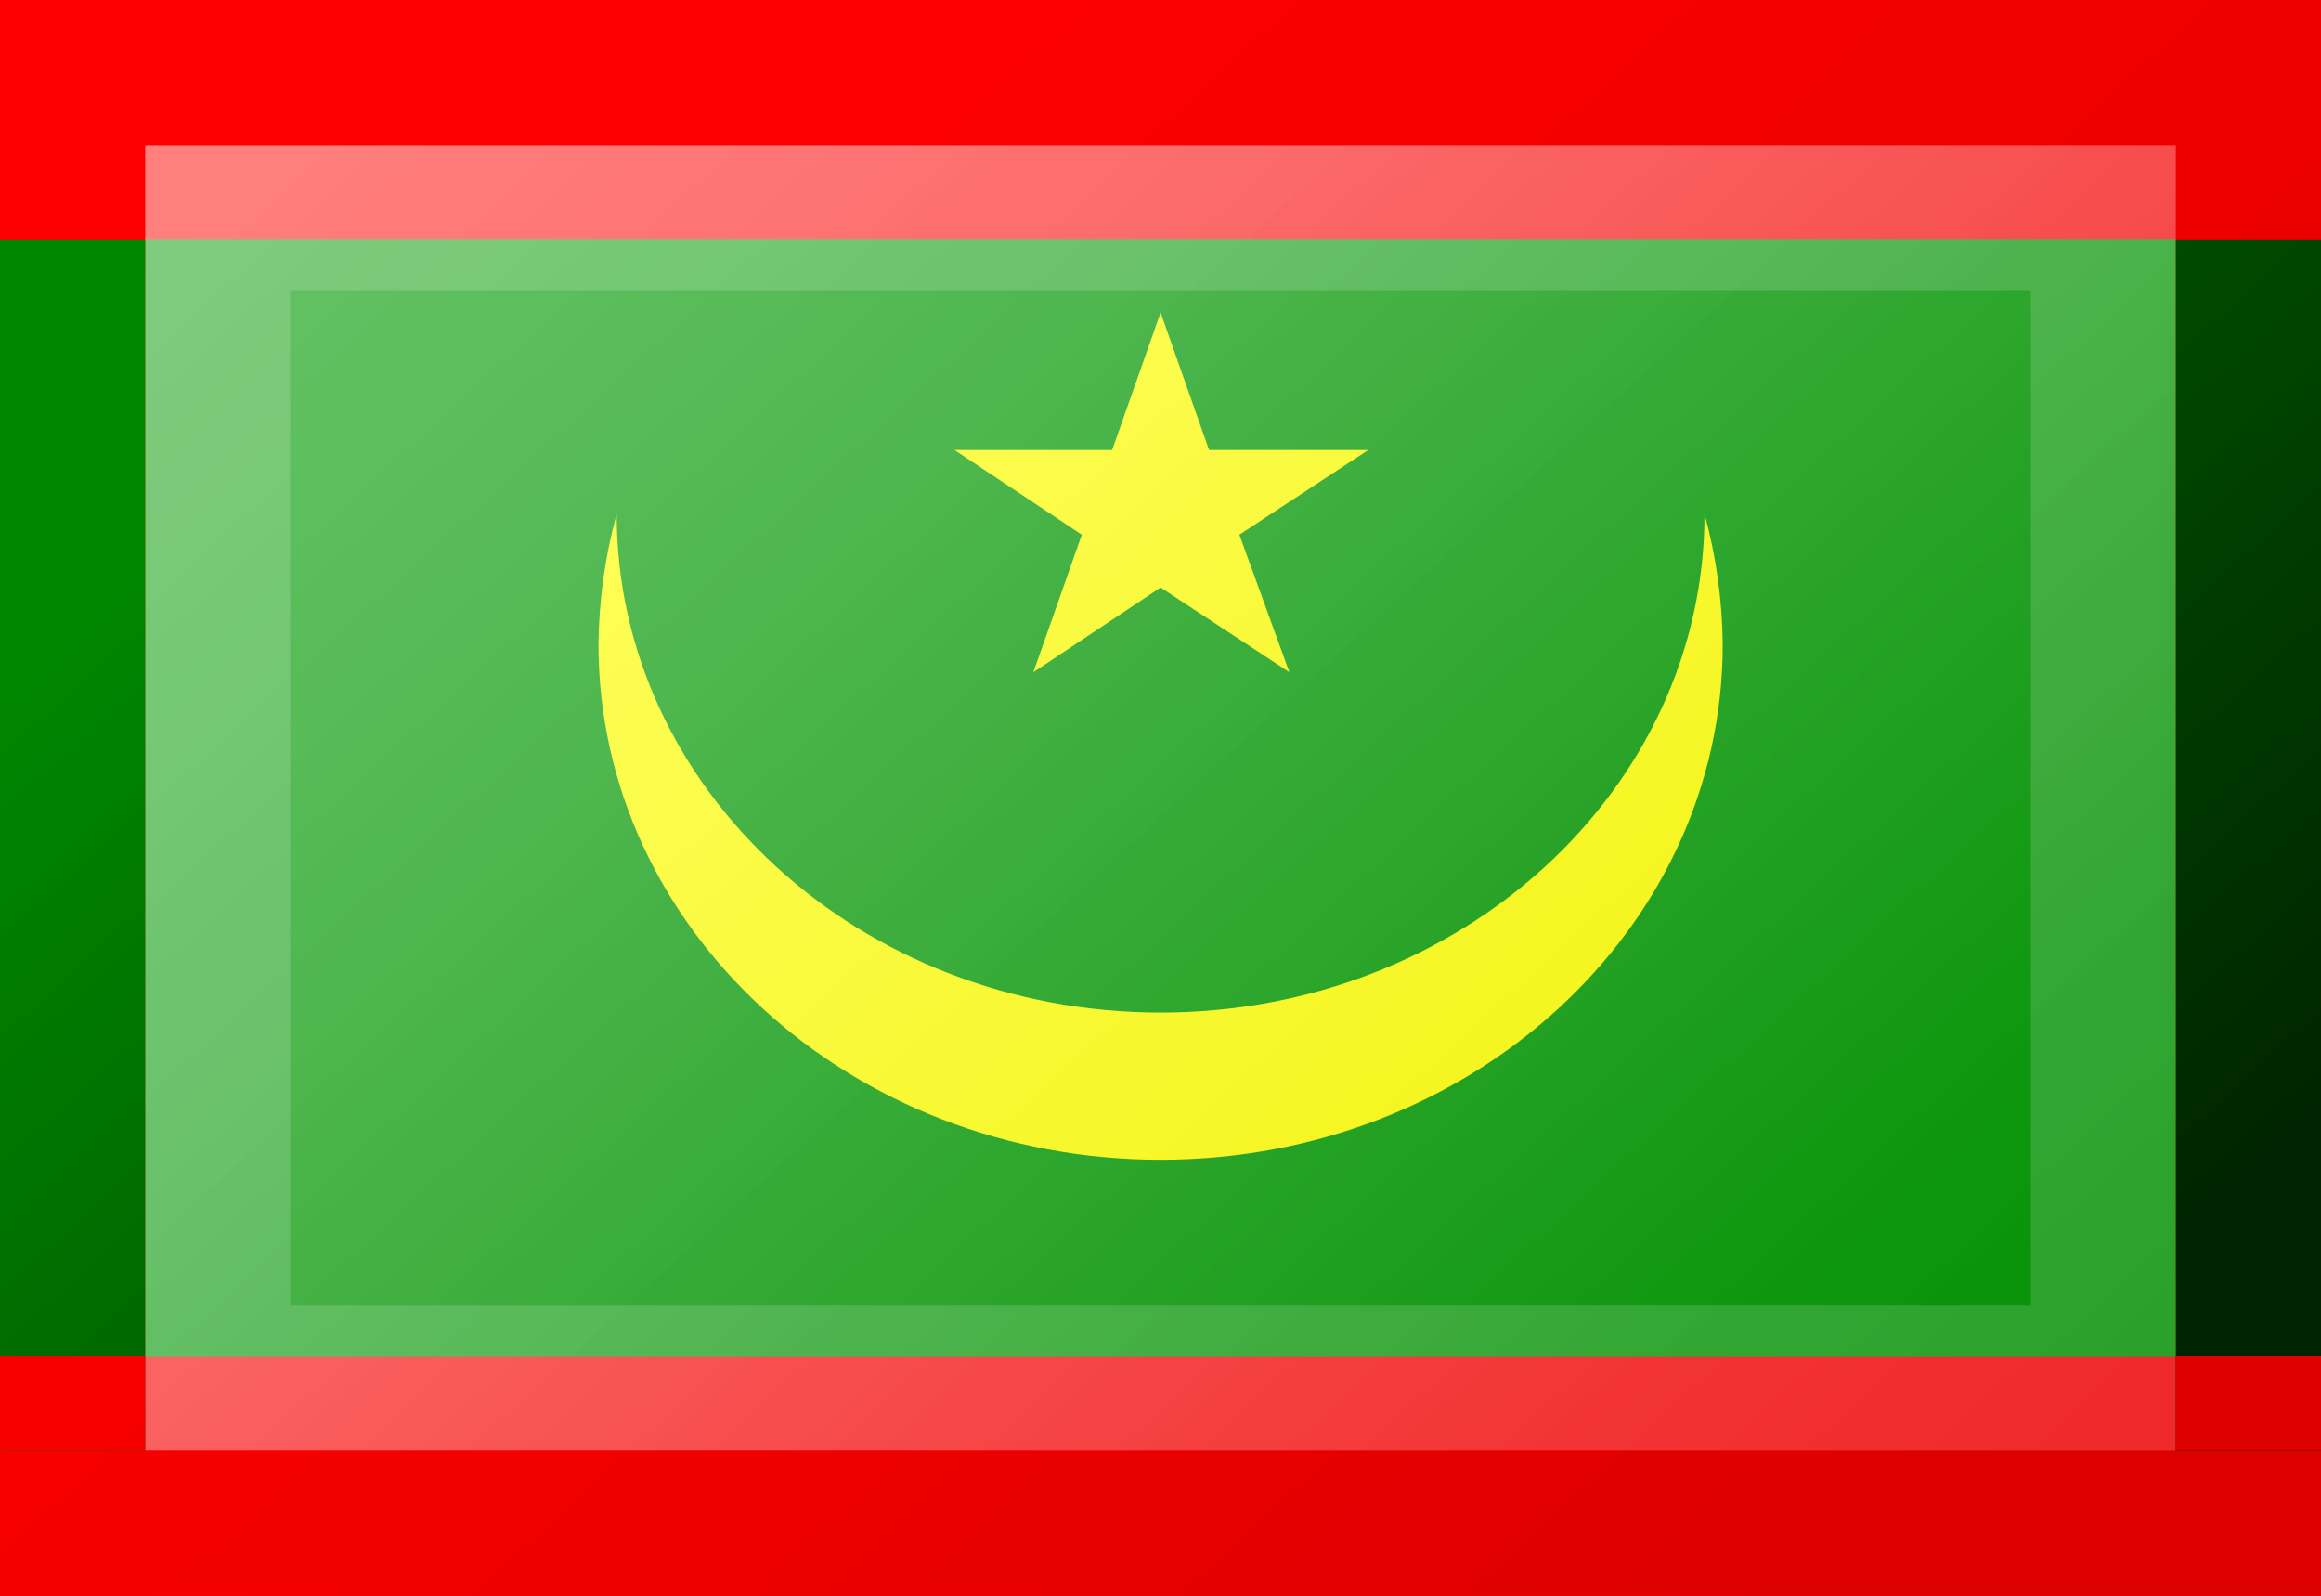
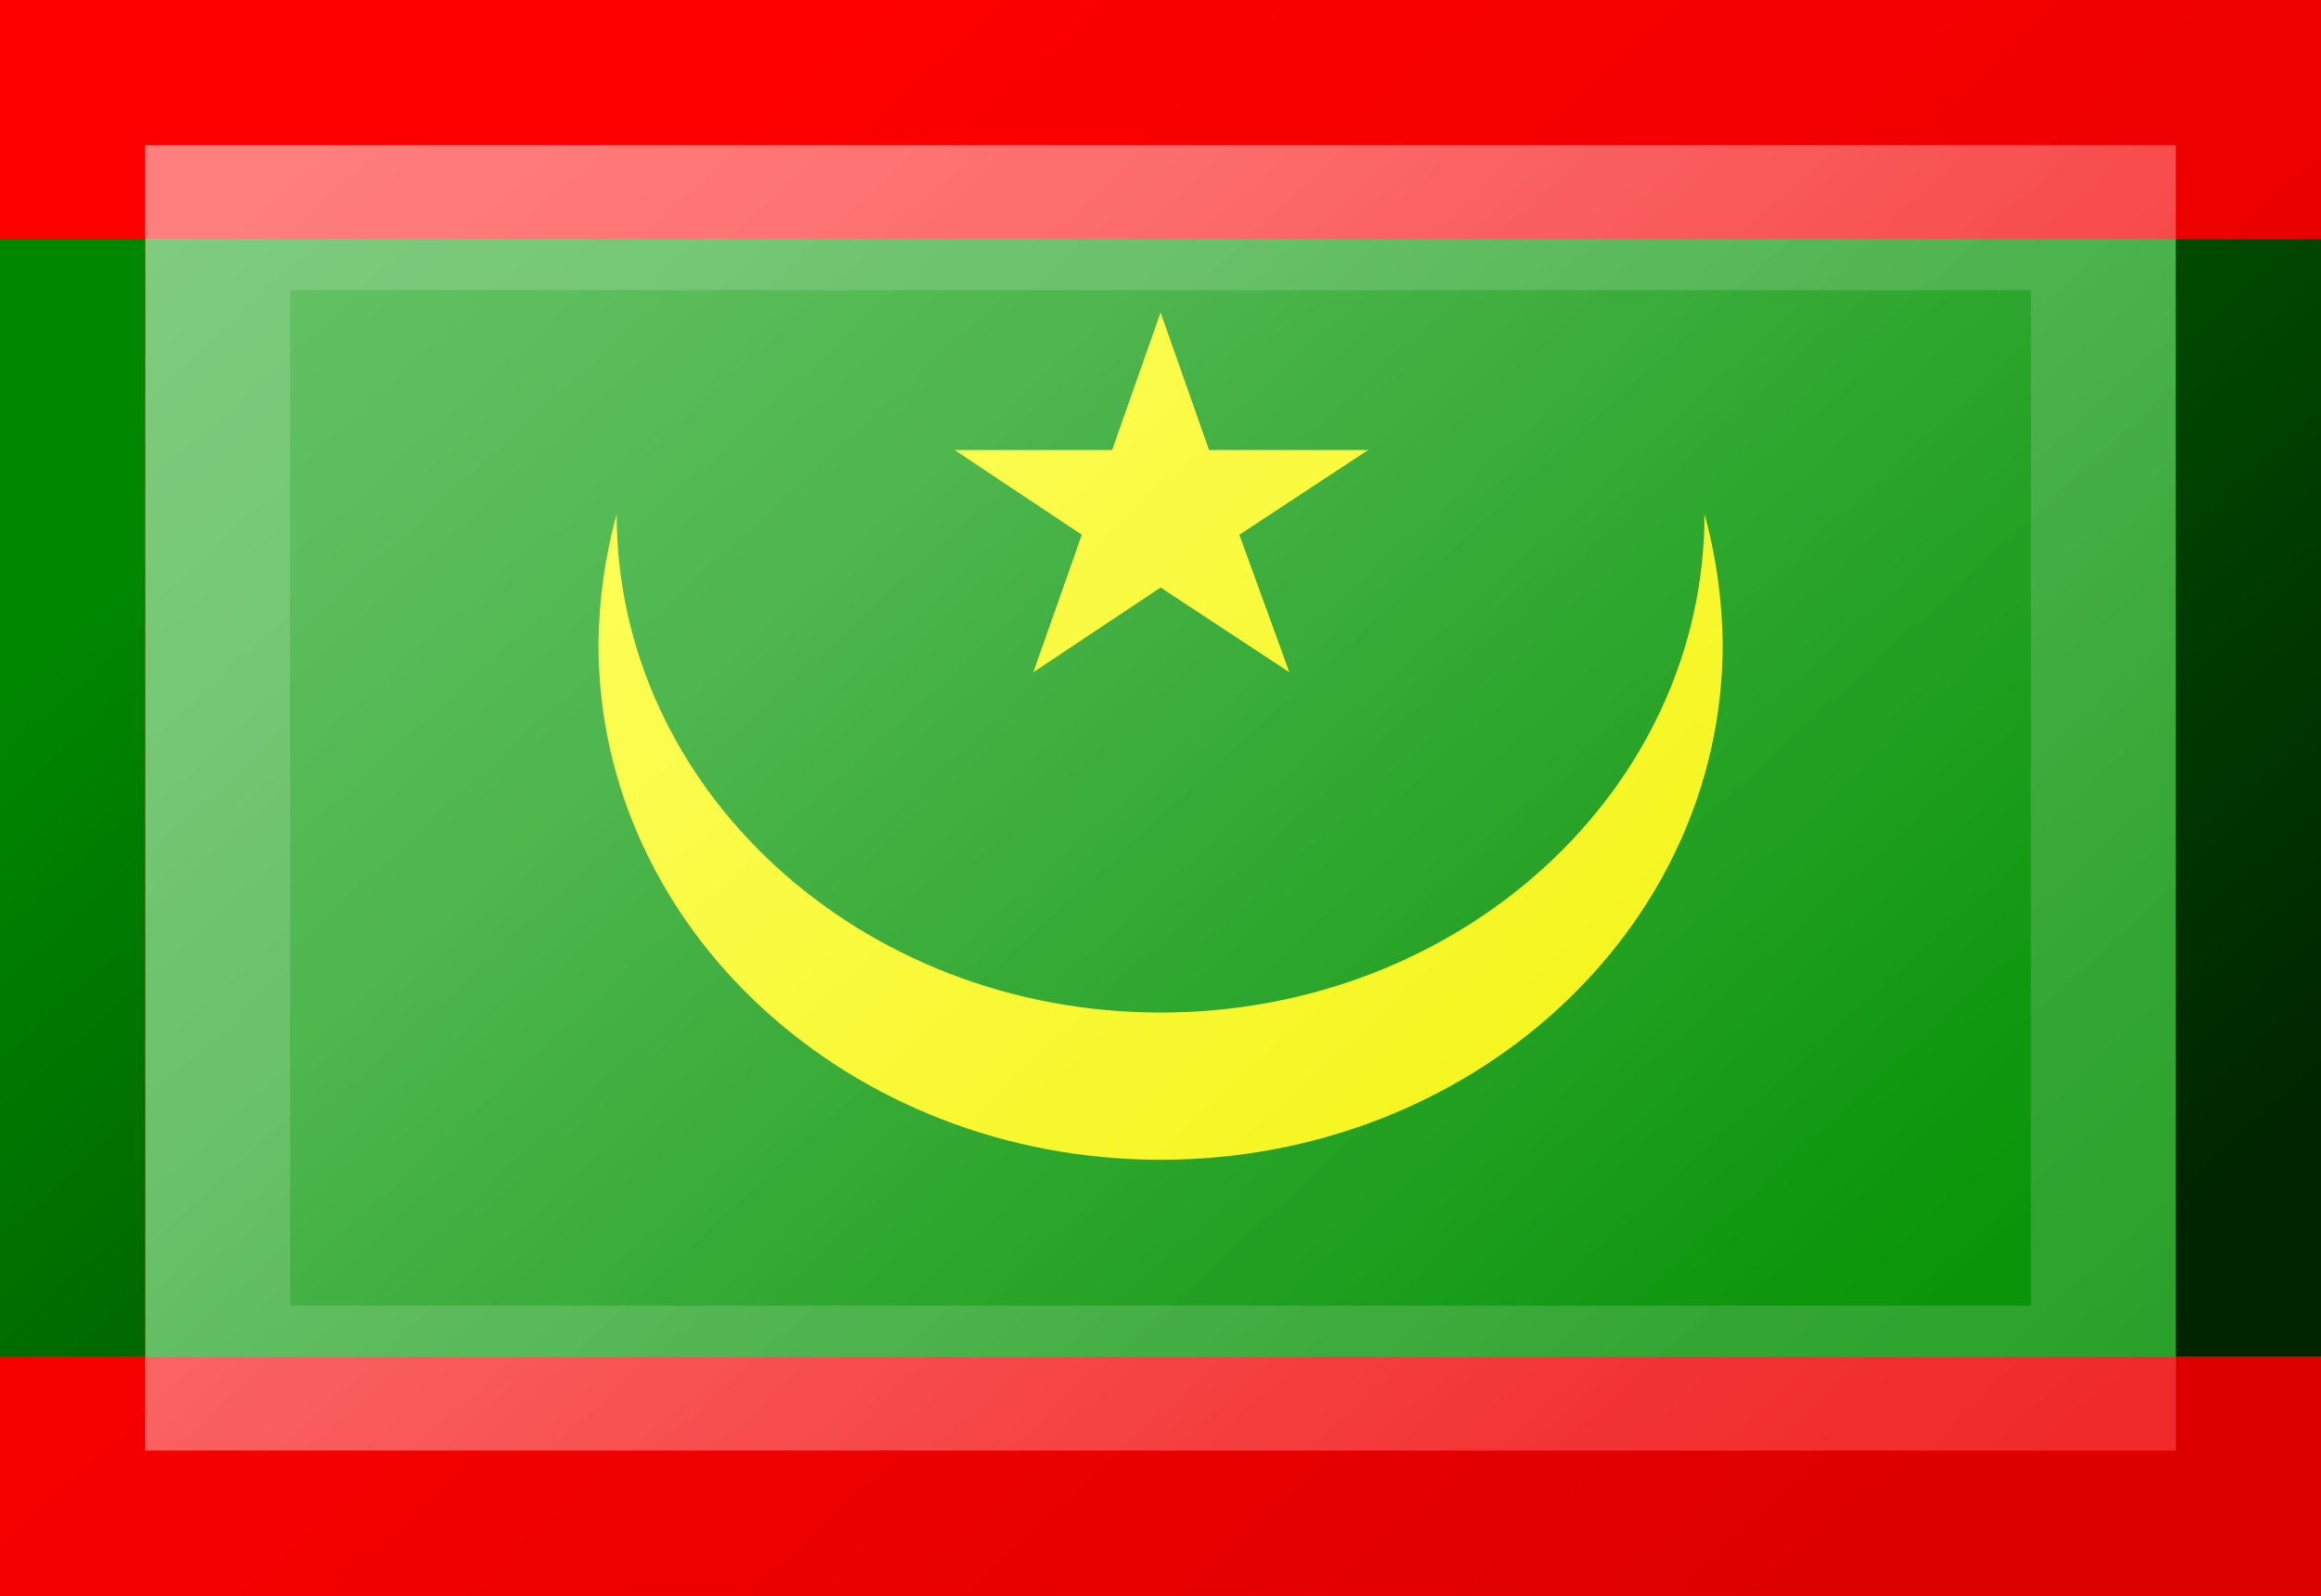
<svg xmlns="http://www.w3.org/2000/svg" xmlns:xlink="http://www.w3.org/1999/xlink" width="16" height="11" viewBox="0 0 16 11">
  <defs>
    <linearGradient id="fmr-gloss" gradientUnits="userSpaceOnUse" x1="1.352" y1="1.476" x2="11.384" y2="12.430">
      <stop offset="0.000" stop-color="#fff" stop-opacity="0.400" />
      <stop offset="0.308" stop-color="#fff" stop-opacity="0.314" />
      <stop offset="0.856" stop-color="#fff" stop-opacity="0.061" />
      <stop offset="1.000" stop-color="#fff" stop-opacity="0.021" />
    </linearGradient>
    <linearGradient id="fmr-shade" gradientUnits="userSpaceOnUse" x1="2.739" y1="2.991" x2="11.482" y2="12.537">
      <stop offset="0.000" stop-color="#000" stop-opacity="0.000" />
      <stop offset="1.000" stop-color="#000" stop-opacity="0.060" />
    </linearGradient>
-     <linearGradient id="fmr-edge" gradientUnits="userSpaceOnUse" x1="2.391" y1="2.611" x2="11.076" y2="12.094">
+     <linearGradient id="fmr-edge" x1="2.39" x2="11.08" y1="2.61" y2="12.09" gradientUnits="userSpaceOnUse">
+       <stop offset="0" stop-color="red" />
+       <stop offset=".46" stop-color="#f20000" />
+       <stop offset="1" stop-color="#d00" />
+     </linearGradient>
+     <linearGradient id="fmr-edge1" x1="2.39" x2="11.08" y1="2.61" y2="12.09" gradientUnits="userSpaceOnUse">
      <stop offset="0" stop-color="#008700" />
-       <stop offset="0.463" stop-color="#005900" />
+       <stop offset=".46" stop-color="#005900" />
      <stop offset="1" stop-color="#002500" />
-     </linearGradient>
-     <linearGradient id="fmr-edge1" gradientUnits="userSpaceOnUse" x1="2.391" y1="2.611" x2="11.076" y2="12.094">
-       <stop offset="0" stop-color="#ff0000" />
-       <stop offset="0.463" stop-color="#f20000" />
-       <stop offset="1" stop-color="#dd0000" />
    </linearGradient>
    <clipPath id="fmr-clip">
      <rect width="16" height="11" />
    </clipPath>
  </defs>
  <g clip-path="url(#fmr-clip)">
    <g id="fmr-art">
      <g transform="scale(1.04447 0.95743)">
        <path fill="red" d="M0 0h15.32v11.49H0z" />
        <path fill="#090" d="M0 1.72h15.32v8.05H0z" />
        <path fill="#ff0" d="M11.25 3.7a3.59 3.59 0 0 1-7.18 0 4 4 0 0 0-.12.94 3.71 3.71 0 1 0 7.42 0 4 4 0 0 0-.12-.94" class="mr-st1" />
        <path fill="#ff0" d="m7.66 2.25-.32.99H6.3l.84.61-.32.99.84-.61.85.61-.33-.99.85-.61H7.98z" />
      </g>
    </g>
    <use xlink:href="#fmr-art" />
    <use xlink:href="#fmr-art" />
    <rect x="1" y="1" width="14" height="9" fill="url(#fmr-gloss)" />
    <path d="M1 1h14v9H1zM2 2v7h12V2z" fill="#fff" fill-opacity="0.164" fill-rule="evenodd" />
    <rect x="1" y="1" width="14" height="9" fill="url(#fmr-shade)" />
-     <path fill="url(#fmr-edge1)" d="M0 0h16v11H0zM1 1v9h14V1z" />
-     <path fill="url(#fmr-edge)" d="M0 1.65V10H1V1.65zM16 1.65V10H15V1.65z" />
-     <path fill="url(#fmr-edge1)" d="M0 9.35V10H1V9.35zM16 9.35V10H15V9.35z" />
+     <path fill="url(#fmr-edge)" d="M0 0h16v1H0zm16 10v1H0v-1zM1 1v9H0V1zm15 0v9h-1V1z" />
+     <path fill="url(#fmr-edge1)" d="M0 1.65h1v7.7H0zm15 0h1v7.7h-1z" />
  </g>
</svg>
